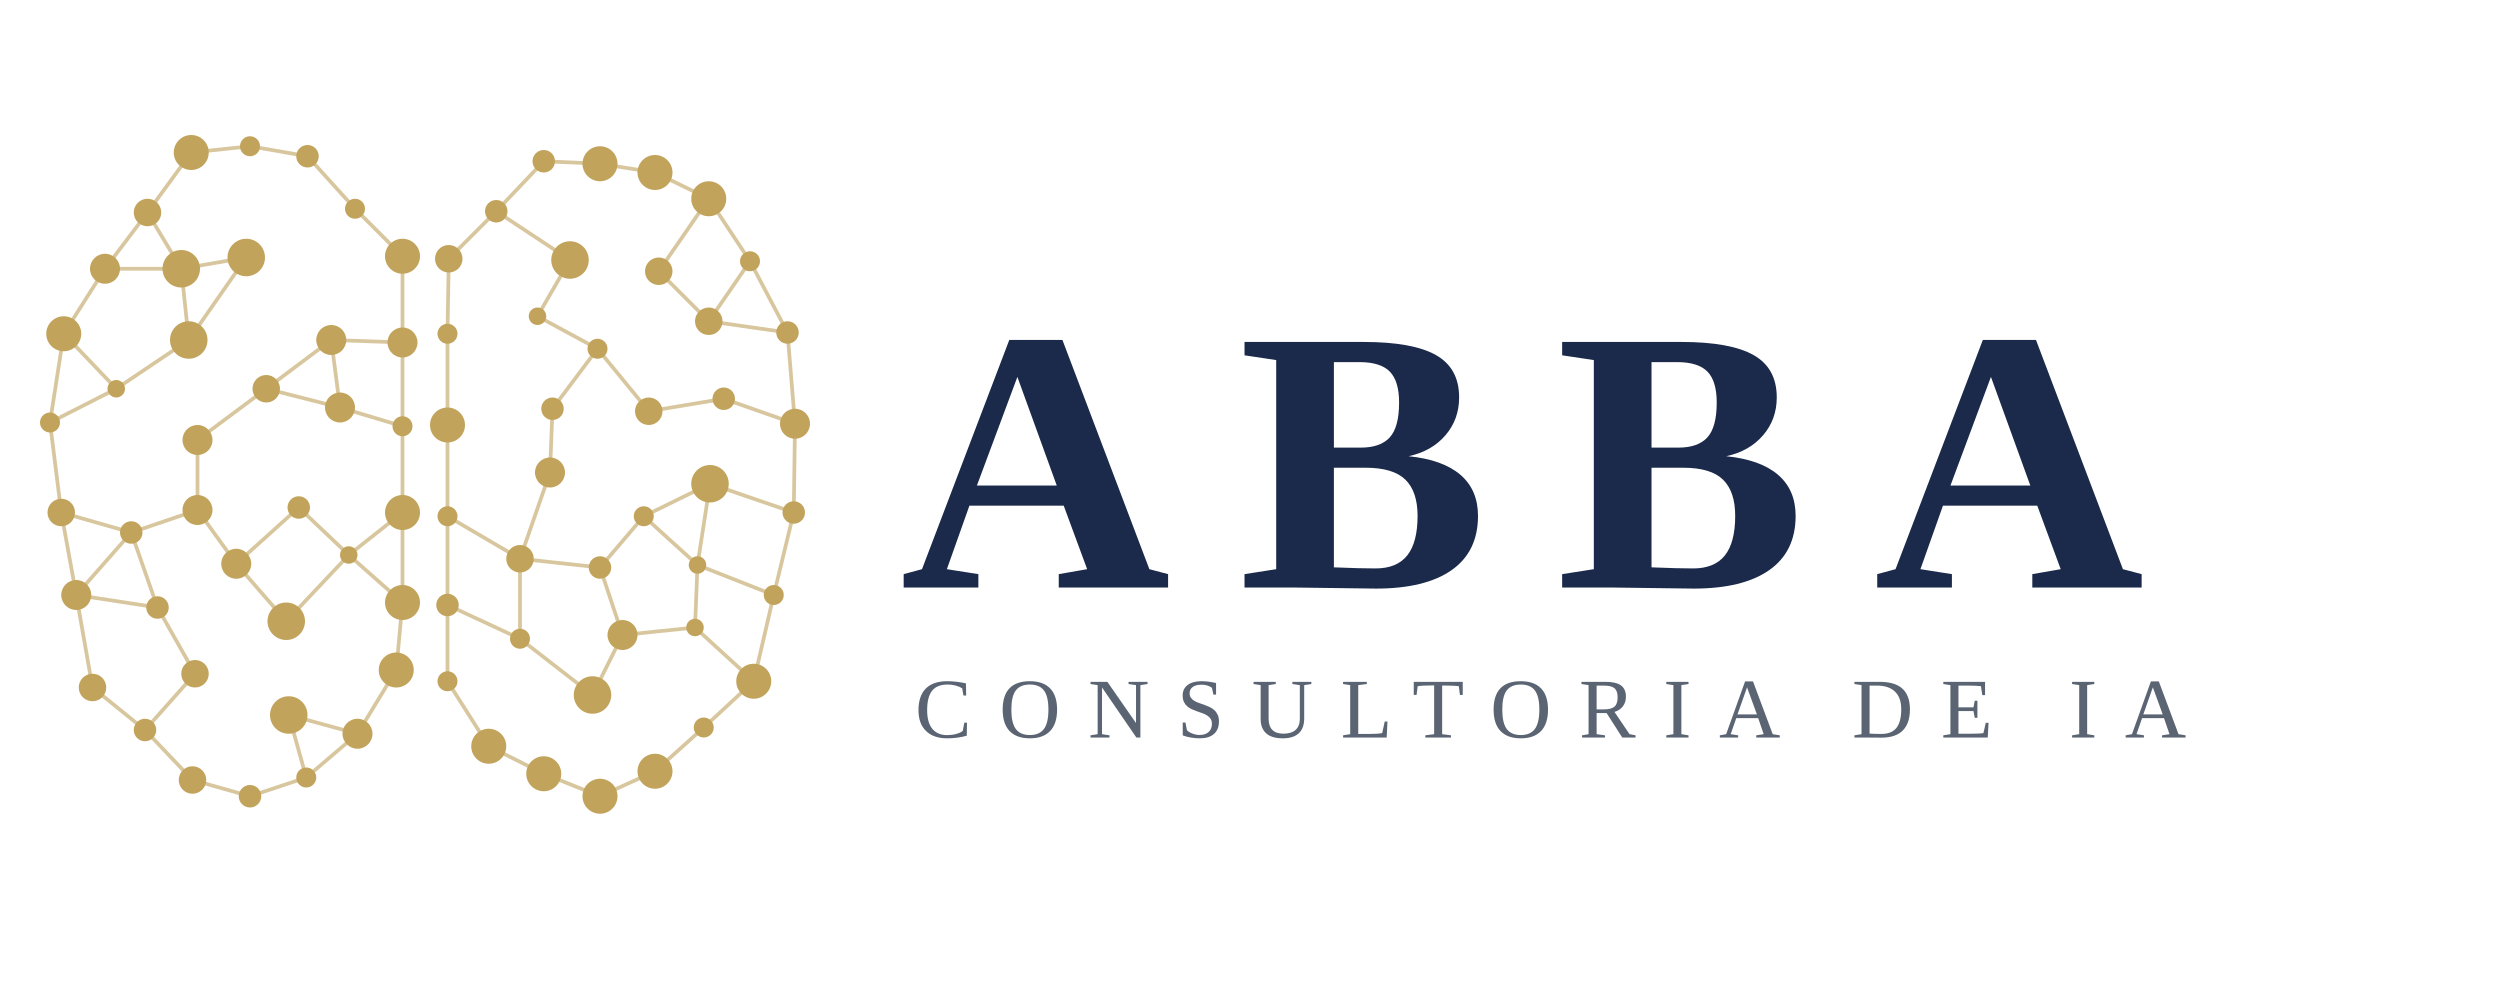
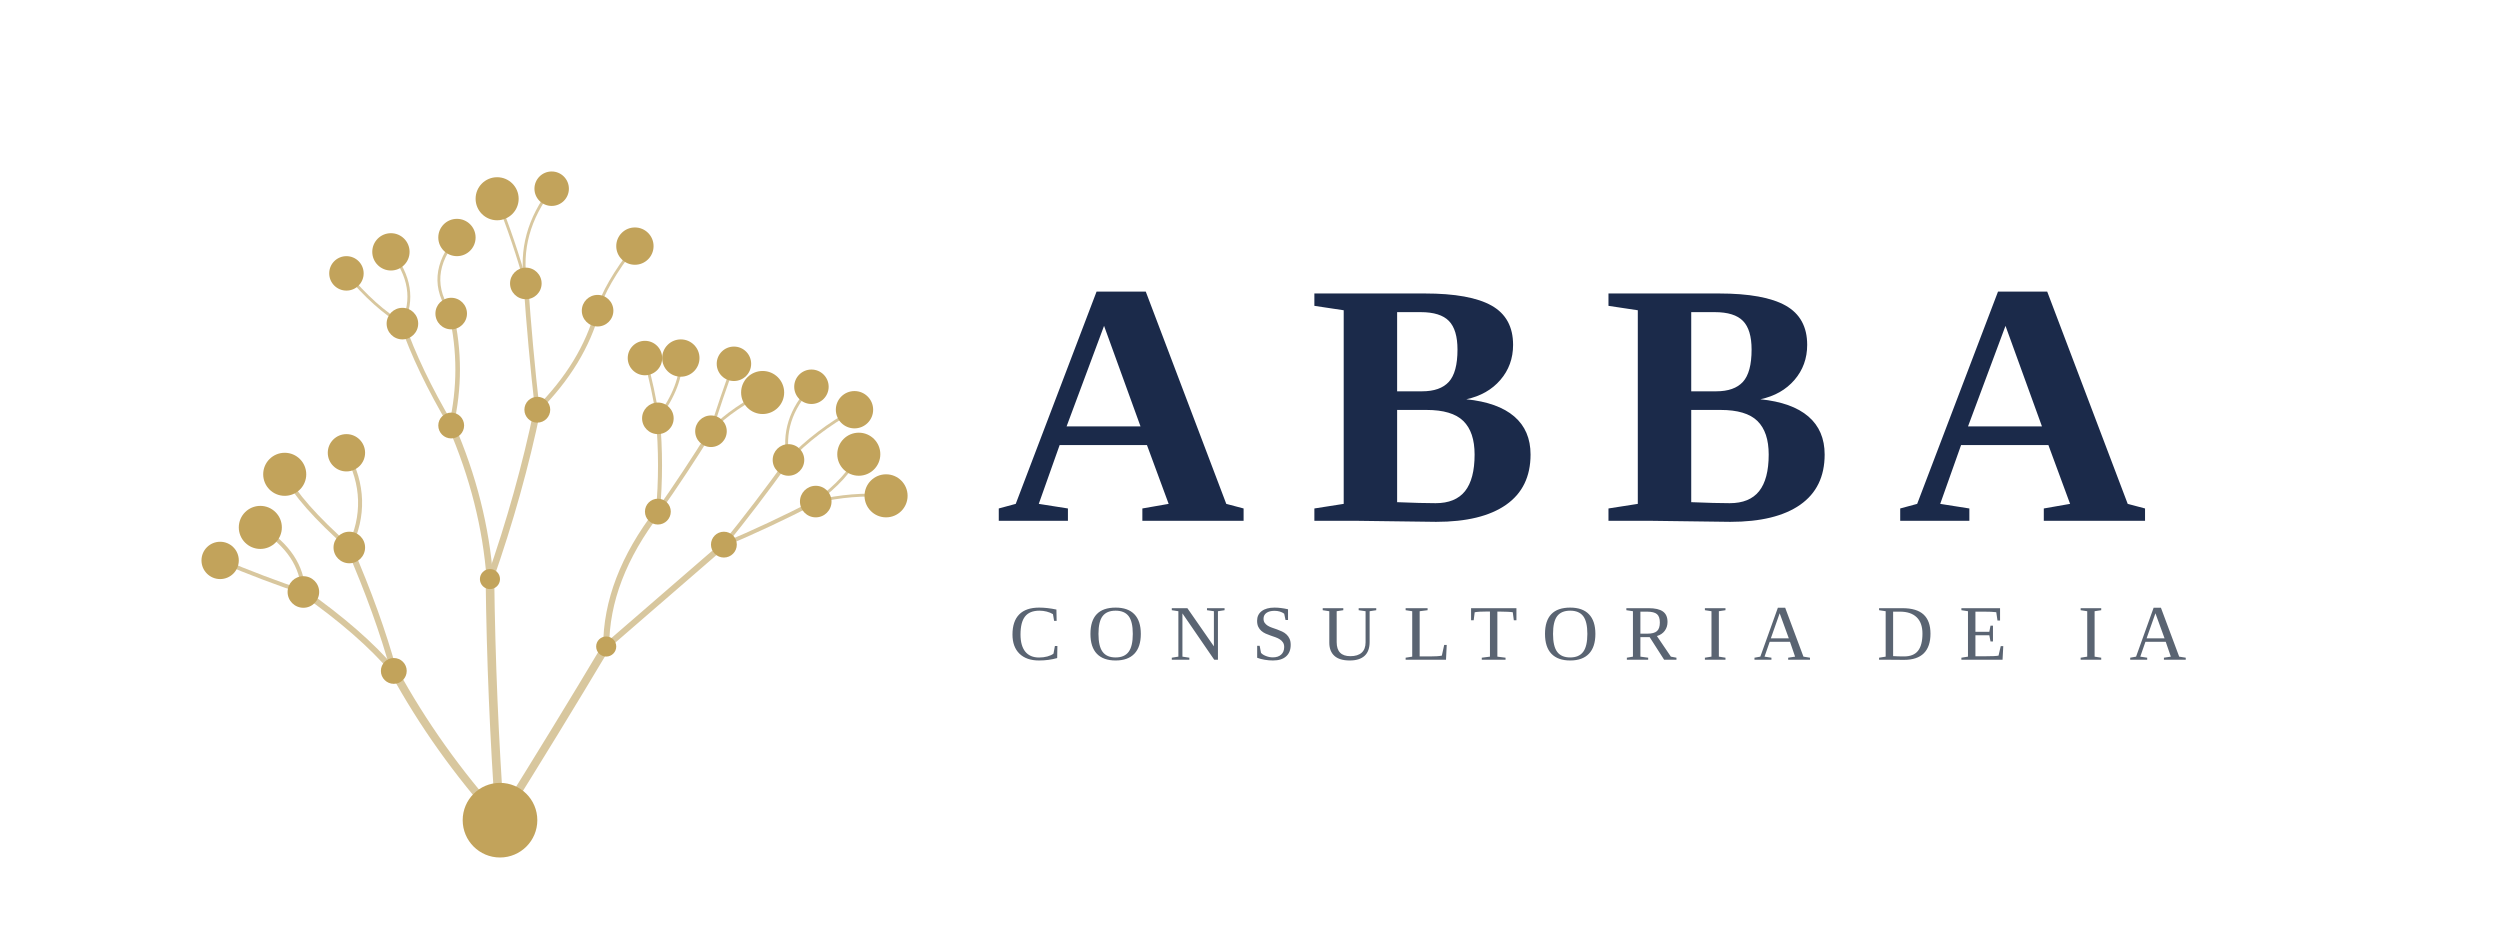
- <svg xmlns="http://www.w3.org/2000/svg" viewBox="0 0 1000 400" width="1000" height="400">
-   <g transform="translate(20,30) scale(0.5)">
-     <g stroke="#D8C79E" stroke-width="3" opacity="1">
-       <line x1="160" y1="57" x2="206" y2="65" />
-       <line x1="160" y1="57" x2="113" y2="62" />
-       <line x1="206" y1="65" x2="244" y2="107" />
-       <line x1="244" y1="107" x2="282" y2="145" />
-       <line x1="282" y1="145" x2="282" y2="214" />
-       <line x1="282" y1="214" x2="282" y2="281" />
-       <line x1="282" y1="214" x2="225" y2="212" />
-       <line x1="282" y1="281" x2="282" y2="350" />
-       <line x1="282" y1="281" x2="232" y2="266" />
-       <line x1="282" y1="350" x2="282" y2="422" />
-       <line x1="282" y1="350" x2="239" y2="384" />
-       <line x1="282" y1="422" x2="277" y2="476" />
-       <line x1="282" y1="422" x2="239" y2="384" />
-       <line x1="277" y1="476" x2="246" y2="527" />
-       <line x1="246" y1="527" x2="205" y2="562" />
-       <line x1="246" y1="527" x2="191" y2="512" />
-       <line x1="205" y1="562" x2="160" y2="577" />
-       <line x1="205" y1="562" x2="191" y2="512" />
-       <line x1="160" y1="577" x2="114" y2="564" />
-       <line x1="114" y1="564" x2="76" y2="524" />
-       <line x1="76" y1="524" x2="34" y2="490" />
-       <line x1="76" y1="524" x2="116" y2="479" />
-       <line x1="34" y1="490" x2="21" y2="416" />
-       <line x1="21" y1="416" x2="9" y2="350" />
-       <line x1="21" y1="416" x2="86" y2="426" />
-       <line x1="21" y1="416" x2="65" y2="366" />
-       <line x1="9" y1="350" x2="0" y2="278" />
-       <line x1="9" y1="350" x2="65" y2="366" />
-       <line x1="0" y1="278" x2="11" y2="207" />
-       <line x1="0" y1="278" x2="53" y2="251" />
-       <line x1="11" y1="207" x2="44" y2="155" />
-       <line x1="11" y1="207" x2="53" y2="251" />
-       <line x1="44" y1="155" x2="78" y2="110" />
-       <line x1="44" y1="155" x2="105" y2="155" />
-       <line x1="78" y1="110" x2="113" y2="62" />
-       <line x1="78" y1="110" x2="105" y2="155" />
-       <line x1="189" y1="437" x2="239" y2="384" />
-       <line x1="189" y1="437" x2="149" y2="391" />
-       <line x1="239" y1="384" x2="199" y2="346" />
-       <line x1="86" y1="426" x2="116" y2="479" />
-       <line x1="86" y1="426" x2="65" y2="366" />
-       <line x1="105" y1="155" x2="157" y2="146" />
-       <line x1="105" y1="155" x2="111" y2="212" />
-       <line x1="53" y1="251" x2="111" y2="212" />
-       <line x1="157" y1="146" x2="111" y2="212" />
-       <line x1="225" y1="212" x2="232" y2="266" />
-       <line x1="225" y1="212" x2="173" y2="251" />
-       <line x1="65" y1="366" x2="118" y2="348" />
-       <line x1="232" y1="266" x2="173" y2="251" />
-       <line x1="199" y1="346" x2="149" y2="391" />
-       <line x1="149" y1="391" x2="118" y2="348" />
-       <line x1="118" y1="292" x2="173" y2="251" />
-       <line x1="118" y1="292" x2="118" y2="348" />
-       <line x1="440" y1="71" x2="484" y2="78" />
-       <line x1="440" y1="71" x2="395" y2="69" />
-       <line x1="484" y1="78" x2="527" y2="99" />
-       <line x1="527" y1="99" x2="560" y2="149" />
-       <line x1="527" y1="99" x2="487" y2="157" />
-       <line x1="560" y1="149" x2="590" y2="206" />
-       <line x1="560" y1="149" x2="527" y2="197" />
-       <line x1="590" y1="206" x2="596" y2="279" />
-       <line x1="590" y1="206" x2="527" y2="197" />
-       <line x1="596" y1="279" x2="595" y2="350" />
-       <line x1="596" y1="279" x2="539" y2="259" />
-       <line x1="595" y1="350" x2="579" y2="416" />
-       <line x1="595" y1="350" x2="528" y2="327" />
-       <line x1="579" y1="416" x2="563" y2="485" />
-       <line x1="579" y1="416" x2="518" y2="392" />
-       <line x1="563" y1="485" x2="523" y2="522" />
-       <line x1="563" y1="485" x2="516" y2="442" />
-       <line x1="523" y1="522" x2="484" y2="557" />
-       <line x1="484" y1="557" x2="440" y2="577" />
-       <line x1="440" y1="577" x2="395" y2="559" />
-       <line x1="395" y1="559" x2="351" y2="537" />
-       <line x1="351" y1="537" x2="318" y2="485" />
-       <line x1="318" y1="485" x2="318" y2="424" />
-       <line x1="318" y1="424" x2="318" y2="353" />
-       <line x1="318" y1="424" x2="376" y2="451" />
-       <line x1="318" y1="353" x2="318" y2="280" />
-       <line x1="318" y1="353" x2="376" y2="387" />
-       <line x1="318" y1="280" x2="318" y2="207" />
-       <line x1="318" y1="207" x2="319" y2="147" />
-       <line x1="319" y1="147" x2="357" y2="109" />
-       <line x1="357" y1="109" x2="395" y2="69" />
-       <line x1="357" y1="109" x2="416" y2="148" />
-       <line x1="518" y1="392" x2="516" y2="442" />
-       <line x1="518" y1="392" x2="528" y2="327" />
-       <line x1="518" y1="392" x2="475" y2="353" />
-       <line x1="390" y1="193" x2="416" y2="148" />
-       <line x1="390" y1="193" x2="438" y2="219" />
-       <line x1="539" y1="259" x2="479" y2="269" />
-       <line x1="376" y1="451" x2="434" y2="496" />
-       <line x1="376" y1="451" x2="376" y2="387" />
-       <line x1="458" y1="448" x2="516" y2="442" />
-       <line x1="458" y1="448" x2="434" y2="496" />
-       <line x1="458" y1="448" x2="440" y2="394" />
-       <line x1="487" y1="157" x2="527" y2="197" />
-       <line x1="528" y1="327" x2="475" y2="353" />
-       <line x1="376" y1="387" x2="400" y2="318" />
-       <line x1="376" y1="387" x2="440" y2="394" />
-       <line x1="400" y1="318" x2="402" y2="267" />
-       <line x1="479" y1="269" x2="438" y2="219" />
-       <line x1="440" y1="394" x2="475" y2="353" />
-       <line x1="438" y1="219" x2="402" y2="267" />
+ <svg xmlns="http://www.w3.org/2000/svg" viewBox="0 0 1080 400" width="1080" height="400">
+   <g transform="translate(30,-40) scale(0.62)">
+     <g fill="none" stroke="#D8C79E" opacity="1" stroke-linecap="round">
+       <path d="M 300 636 Q 256 587 226 532" stroke-width="5.6" />
+       <path d="M 226 532 Q 215 492 195 446" stroke-width="4.2" />
+       <path d="M 195 446 Q 211 413 193 380" stroke-width="2.8" />
+       <path d="M 195 446 Q 160 415 150 395" stroke-width="2.8" />
+       <path d="M 226 532 Q 203 505 163 477" stroke-width="4.2" />
+       <path d="M 163 477 Q 162 450 133 432" stroke-width="2.8" />
+       <path d="M 163 477 Q 136 468 105 455" stroke-width="2.8" />
+       <path d="M 300 636 Q 294 552 293 468" stroke-width="6.0" />
+       <path d="M 293 468 Q 314 408 326 350" stroke-width="4.6" />
+       <path d="M 326 350 Q 358 318 368 281" stroke-width="3.2" />
+       <path d="M 368 281 Q 373 263 394 236" stroke-width="2.0" />
+       <path d="M 326 350 Q 321 306 318 262" stroke-width="3.2" />
+       <path d="M 318 262 Q 312 227 336 196" stroke-width="2.0" />
+       <path d="M 318 262 Q 310 233 298 203" stroke-width="2.0" />
+       <path d="M 293 468 Q 289 414 266 361" stroke-width="4.6" />
+       <path d="M 266 361 Q 275 322 266 283" stroke-width="3.2" />
+       <path d="M 266 283 Q 247 257 270 230" stroke-width="2.0" />
+       <path d="M 266 361 Q 243 322 232 290" stroke-width="3.2" />
+       <path d="M 232 290 Q 244 265 224 240" stroke-width="2.0" />
+       <path d="M 232 290 Q 213 279 193 255" stroke-width="2.0" />
+       <path d="M 300 636 Q 340 572 374 515" stroke-width="5.6" />
+       <path d="M 374 515 Q 412 482 456 444" stroke-width="4.2" />
+       <path d="M 456 444 Q 487 431 520 414" stroke-width="2.8" />
+       <path d="M 520 414 Q 546 408 569 410" stroke-width="2.0" />
+       <path d="M 520 414 Q 542 398 550 381" stroke-width="2.0" />
+       <path d="M 456 444 Q 478 417 501 385" stroke-width="2.8" />
+       <path d="M 501 385 Q 520 365 547 350" stroke-width="2.0" />
+       <path d="M 501 385 Q 495 357 517 334" stroke-width="2.0" />
+       <path d="M 374 515 Q 374 468 410 421" stroke-width="4.2" />
+       <path d="M 410 421 Q 429 394 447 365" stroke-width="2.8" />
+       <path d="M 447 365 Q 455 354 483 338" stroke-width="2.0" />
+       <path d="M 447 365 Q 454 342 463 318" stroke-width="2.0" />
+       <path d="M 410 421 Q 413 389 410 356" stroke-width="2.8" />
+       <path d="M 410 356 Q 427 333 426 314" stroke-width="2.0" />
+       <path d="M 410 356 Q 407 336 401 314" stroke-width="2.0" />
    </g>
    <g fill="#C2A35B">
-       <circle cx="160" cy="57" r="8" />
-       <circle cx="206" cy="65" r="9" />
-       <circle cx="244" cy="107" r="8" />
-       <circle cx="282" cy="145" r="14" />
-       <circle cx="282" cy="214" r="12" />
-       <circle cx="282" cy="281" r="8" />
-       <circle cx="282" cy="350" r="14" />
-       <circle cx="282" cy="422" r="14" />
-       <circle cx="277" cy="476" r="14" />
-       <circle cx="246" cy="527" r="12" />
-       <circle cx="205" cy="562" r="8" />
-       <circle cx="160" cy="577" r="9" />
-       <circle cx="114" cy="564" r="11" />
-       <circle cx="76" cy="524" r="9" />
-       <circle cx="34" cy="490" r="11" />
-       <circle cx="21" cy="416" r="12" />
-       <circle cx="9" cy="350" r="11" />
-       <circle cx="0" cy="278" r="8" />
-       <circle cx="11" cy="207" r="14" />
-       <circle cx="44" cy="155" r="12" />
-       <circle cx="78" cy="110" r="11" />
-       <circle cx="113" cy="62" r="14" />
-       <circle cx="189" cy="437" r="15" />
-       <circle cx="239" cy="384" r="7" />
-       <circle cx="86" cy="426" r="9" />
-       <circle cx="105" cy="155" r="15" />
-       <circle cx="53" cy="251" r="7" />
-       <circle cx="191" cy="512" r="15" />
-       <circle cx="116" cy="479" r="11" />
-       <circle cx="157" cy="146" r="15" />
-       <circle cx="225" cy="212" r="12" />
-       <circle cx="111" cy="212" r="15" />
-       <circle cx="65" cy="366" r="9" />
-       <circle cx="232" cy="266" r="12" />
-       <circle cx="199" cy="346" r="9" />
-       <circle cx="149" cy="391" r="12" />
-       <circle cx="118" cy="292" r="12" />
-       <circle cx="173" cy="251" r="11" />
-       <circle cx="118" cy="348" r="12" />
-       <circle cx="440" cy="71" r="14" />
-       <circle cx="484" cy="78" r="14" />
-       <circle cx="527" cy="99" r="14" />
-       <circle cx="560" cy="149" r="8" />
-       <circle cx="590" cy="206" r="9" />
-       <circle cx="596" cy="279" r="12" />
-       <circle cx="595" cy="350" r="9" />
-       <circle cx="579" cy="416" r="8" />
-       <circle cx="563" cy="485" r="14" />
-       <circle cx="523" cy="522" r="8" />
-       <circle cx="484" cy="557" r="14" />
-       <circle cx="440" cy="577" r="14" />
-       <circle cx="395" cy="559" r="14" />
-       <circle cx="351" cy="537" r="14" />
-       <circle cx="318" cy="485" r="8" />
-       <circle cx="318" cy="424" r="9" />
-       <circle cx="318" cy="353" r="8" />
-       <circle cx="318" cy="280" r="14" />
-       <circle cx="318" cy="207" r="8" />
-       <circle cx="319" cy="147" r="11" />
-       <circle cx="357" cy="109" r="9" />
-       <circle cx="395" cy="69" r="9" />
-       <circle cx="518" cy="392" r="7" />
-       <circle cx="390" cy="193" r="7" />
-       <circle cx="539" cy="259" r="9" />
-       <circle cx="376" cy="451" r="8" />
-       <circle cx="458" cy="448" r="12" />
-       <circle cx="516" cy="442" r="7" />
-       <circle cx="416" cy="148" r="15" />
-       <circle cx="487" cy="157" r="11" />
-       <circle cx="434" cy="496" r="15" />
-       <circle cx="527" cy="197" r="11" />
-       <circle cx="528" cy="327" r="15" />
-       <circle cx="376" cy="387" r="11" />
-       <circle cx="400" cy="318" r="12" />
-       <circle cx="479" cy="269" r="11" />
-       <circle cx="440" cy="394" r="9" />
-       <circle cx="438" cy="219" r="8" />
-       <circle cx="402" cy="267" r="9" />
-       <circle cx="475" cy="353" r="8" />
+       <circle cx="300" cy="636" r="26" />
+       <circle cx="226" cy="532" r="9" />
+       <circle cx="195" cy="446" r="11" />
+       <circle cx="193" cy="380" r="13" />
+       <circle cx="150" cy="395" r="15" />
+       <circle cx="163" cy="477" r="11" />
+       <circle cx="133" cy="432" r="15" />
+       <circle cx="105" cy="455" r="13" />
+       <circle cx="293" cy="468" r="7" />
+       <circle cx="326" cy="350" r="9" />
+       <circle cx="368" cy="281" r="11" />
+       <circle cx="394" cy="236" r="13" />
+       <circle cx="318" cy="262" r="11" />
+       <circle cx="336" cy="196" r="12" />
+       <circle cx="298" cy="203" r="15" />
+       <circle cx="266" cy="361" r="9" />
+       <circle cx="266" cy="283" r="11" />
+       <circle cx="270" cy="230" r="13" />
+       <circle cx="232" cy="290" r="11" />
+       <circle cx="224" cy="240" r="13" />
+       <circle cx="193" cy="255" r="12" />
+       <circle cx="374" cy="515" r="7" />
+       <circle cx="456" cy="444" r="9" />
+       <circle cx="520" cy="414" r="11" />
+       <circle cx="569" cy="410" r="15" />
+       <circle cx="550" cy="381" r="15" />
+       <circle cx="501" cy="385" r="11" />
+       <circle cx="547" cy="350" r="13" />
+       <circle cx="517" cy="334" r="12" />
+       <circle cx="410" cy="421" r="9" />
+       <circle cx="447" cy="365" r="11" />
+       <circle cx="483" cy="338" r="15" />
+       <circle cx="463" cy="318" r="12" />
+       <circle cx="410" cy="356" r="11" />
+       <circle cx="426" cy="314" r="13" />
+       <circle cx="401" cy="314" r="12" />
    </g>
  </g>
-   <text x="360" y="235" font-family="Cambria, Georgia, 'Times New Roman', serif" font-size="150" font-weight="600" letter-spacing="27" fill="#1B2A4A">ABBA</text>
-   <text x="366" y="295" font-family="Cambria, Georgia, 'Times New Roman', serif" font-size="34" letter-spacing="11" fill="#5A6472">CONSULTORIA DE IA</text>
+   <text x="430" y="225" font-family="Cambria, Georgia, 'Times New Roman', serif" font-size="150" font-weight="600" letter-spacing="27" fill="#1B2A4A">ABBA</text>
+   <text x="436" y="285" font-family="Cambria, Georgia, 'Times New Roman', serif" font-size="34" letter-spacing="11" fill="#5A6472">CONSULTORIA DE IA</text>
</svg>
